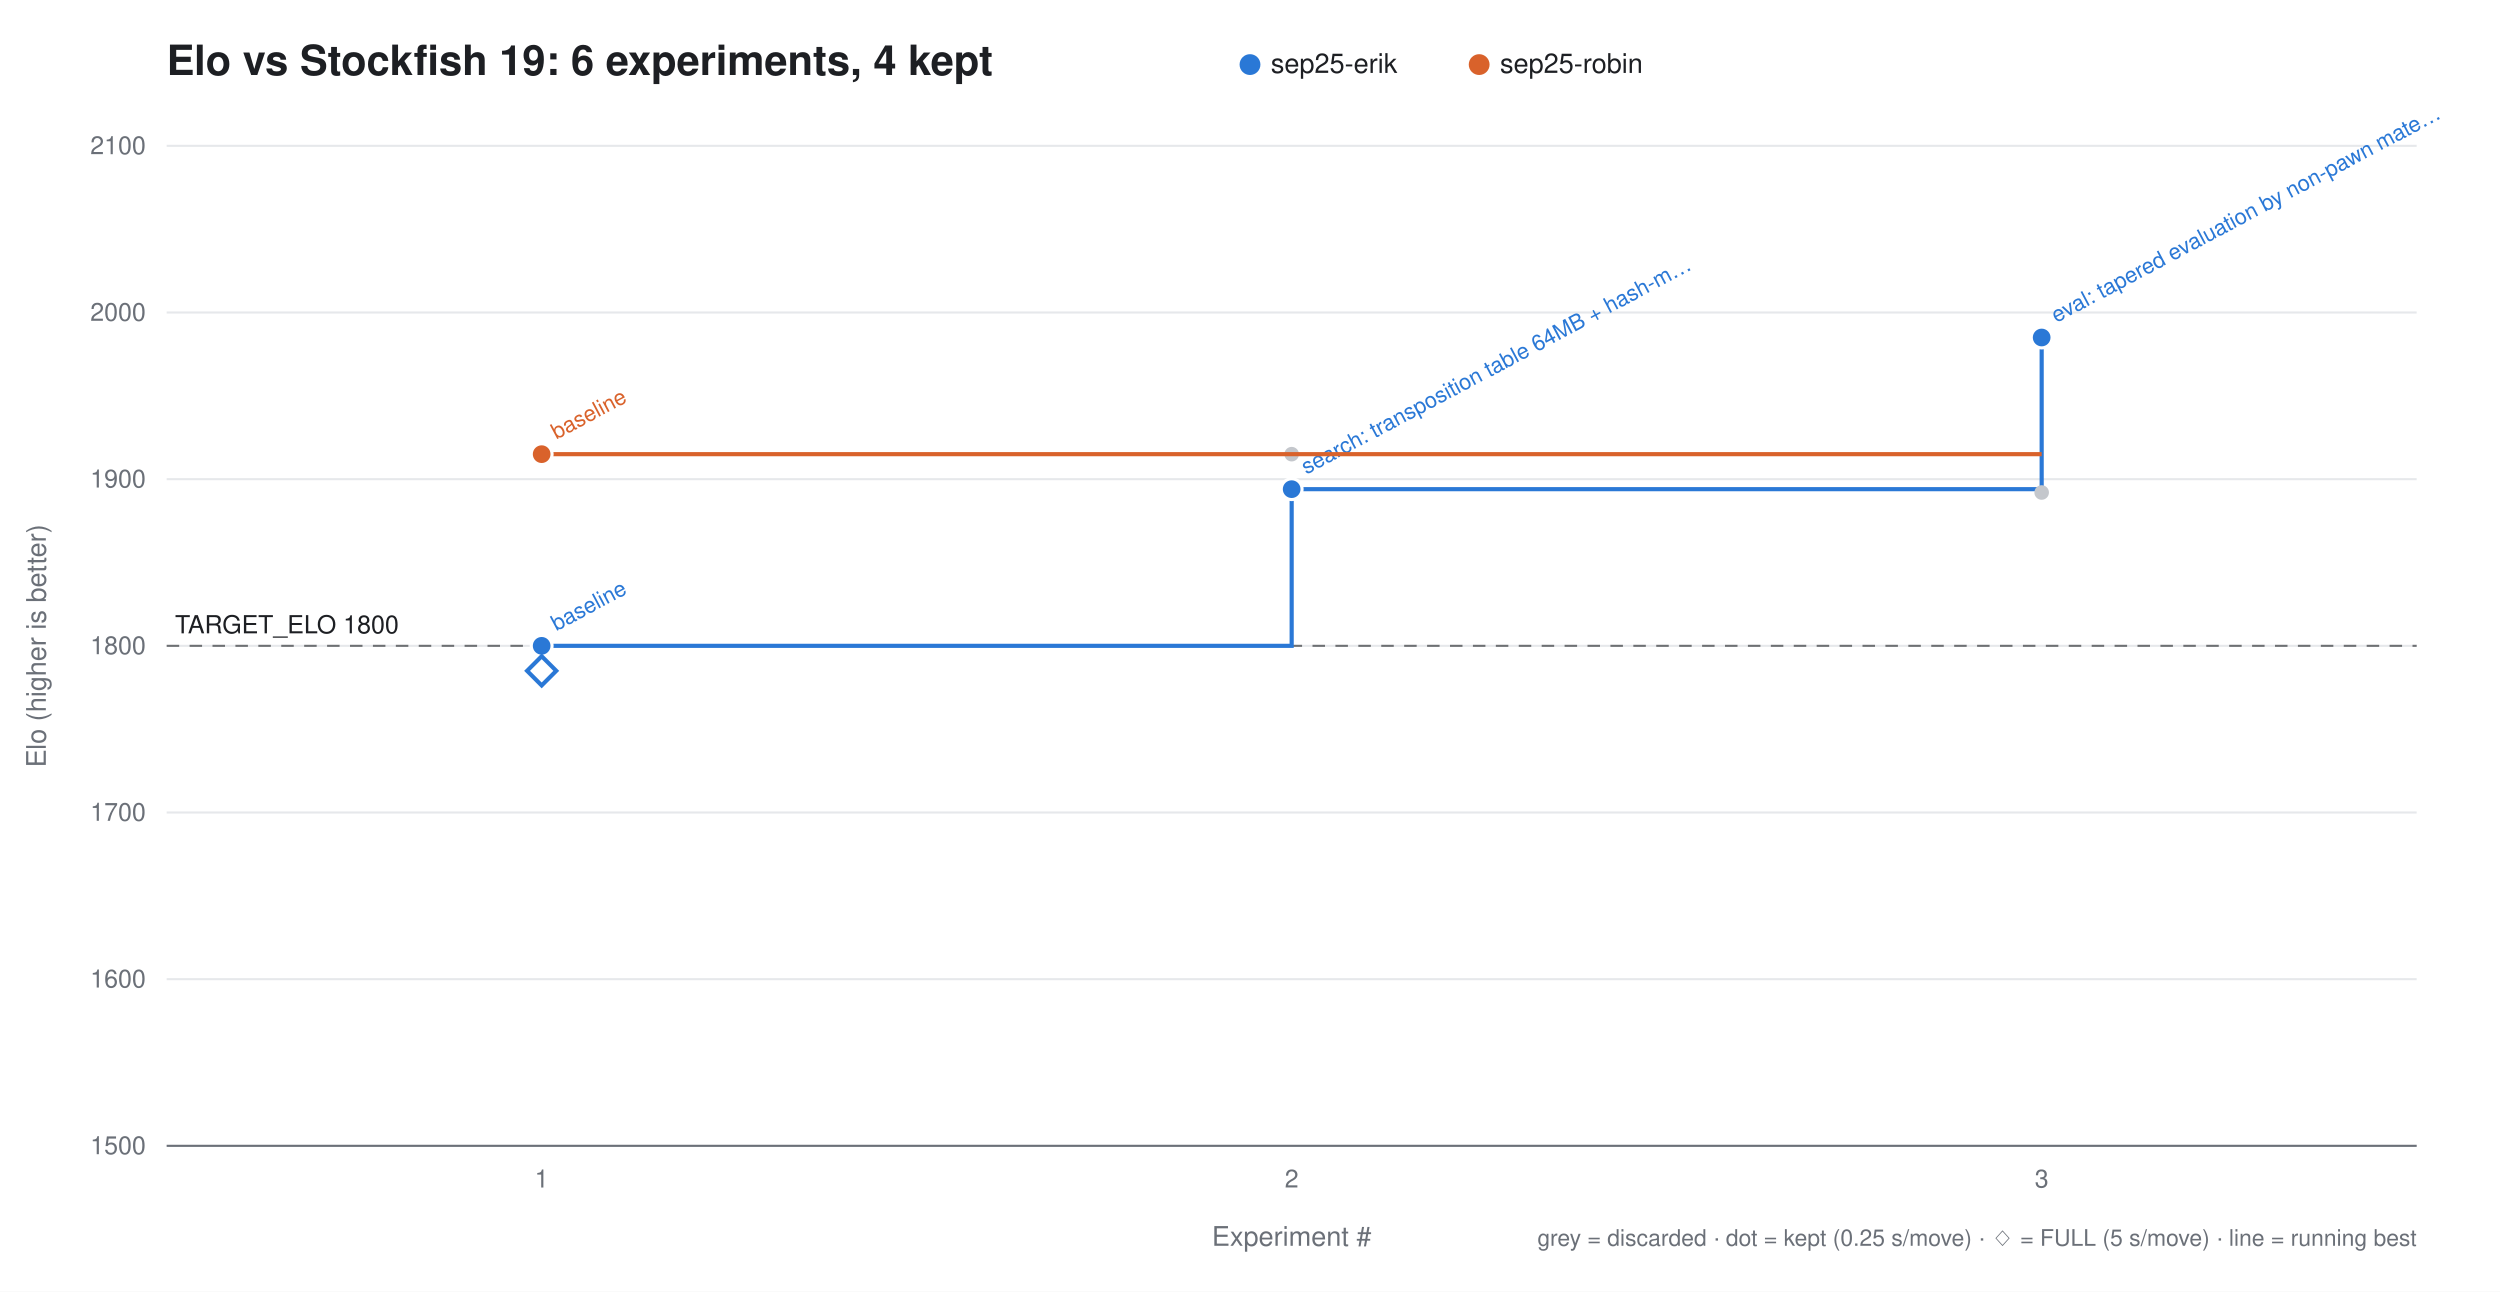
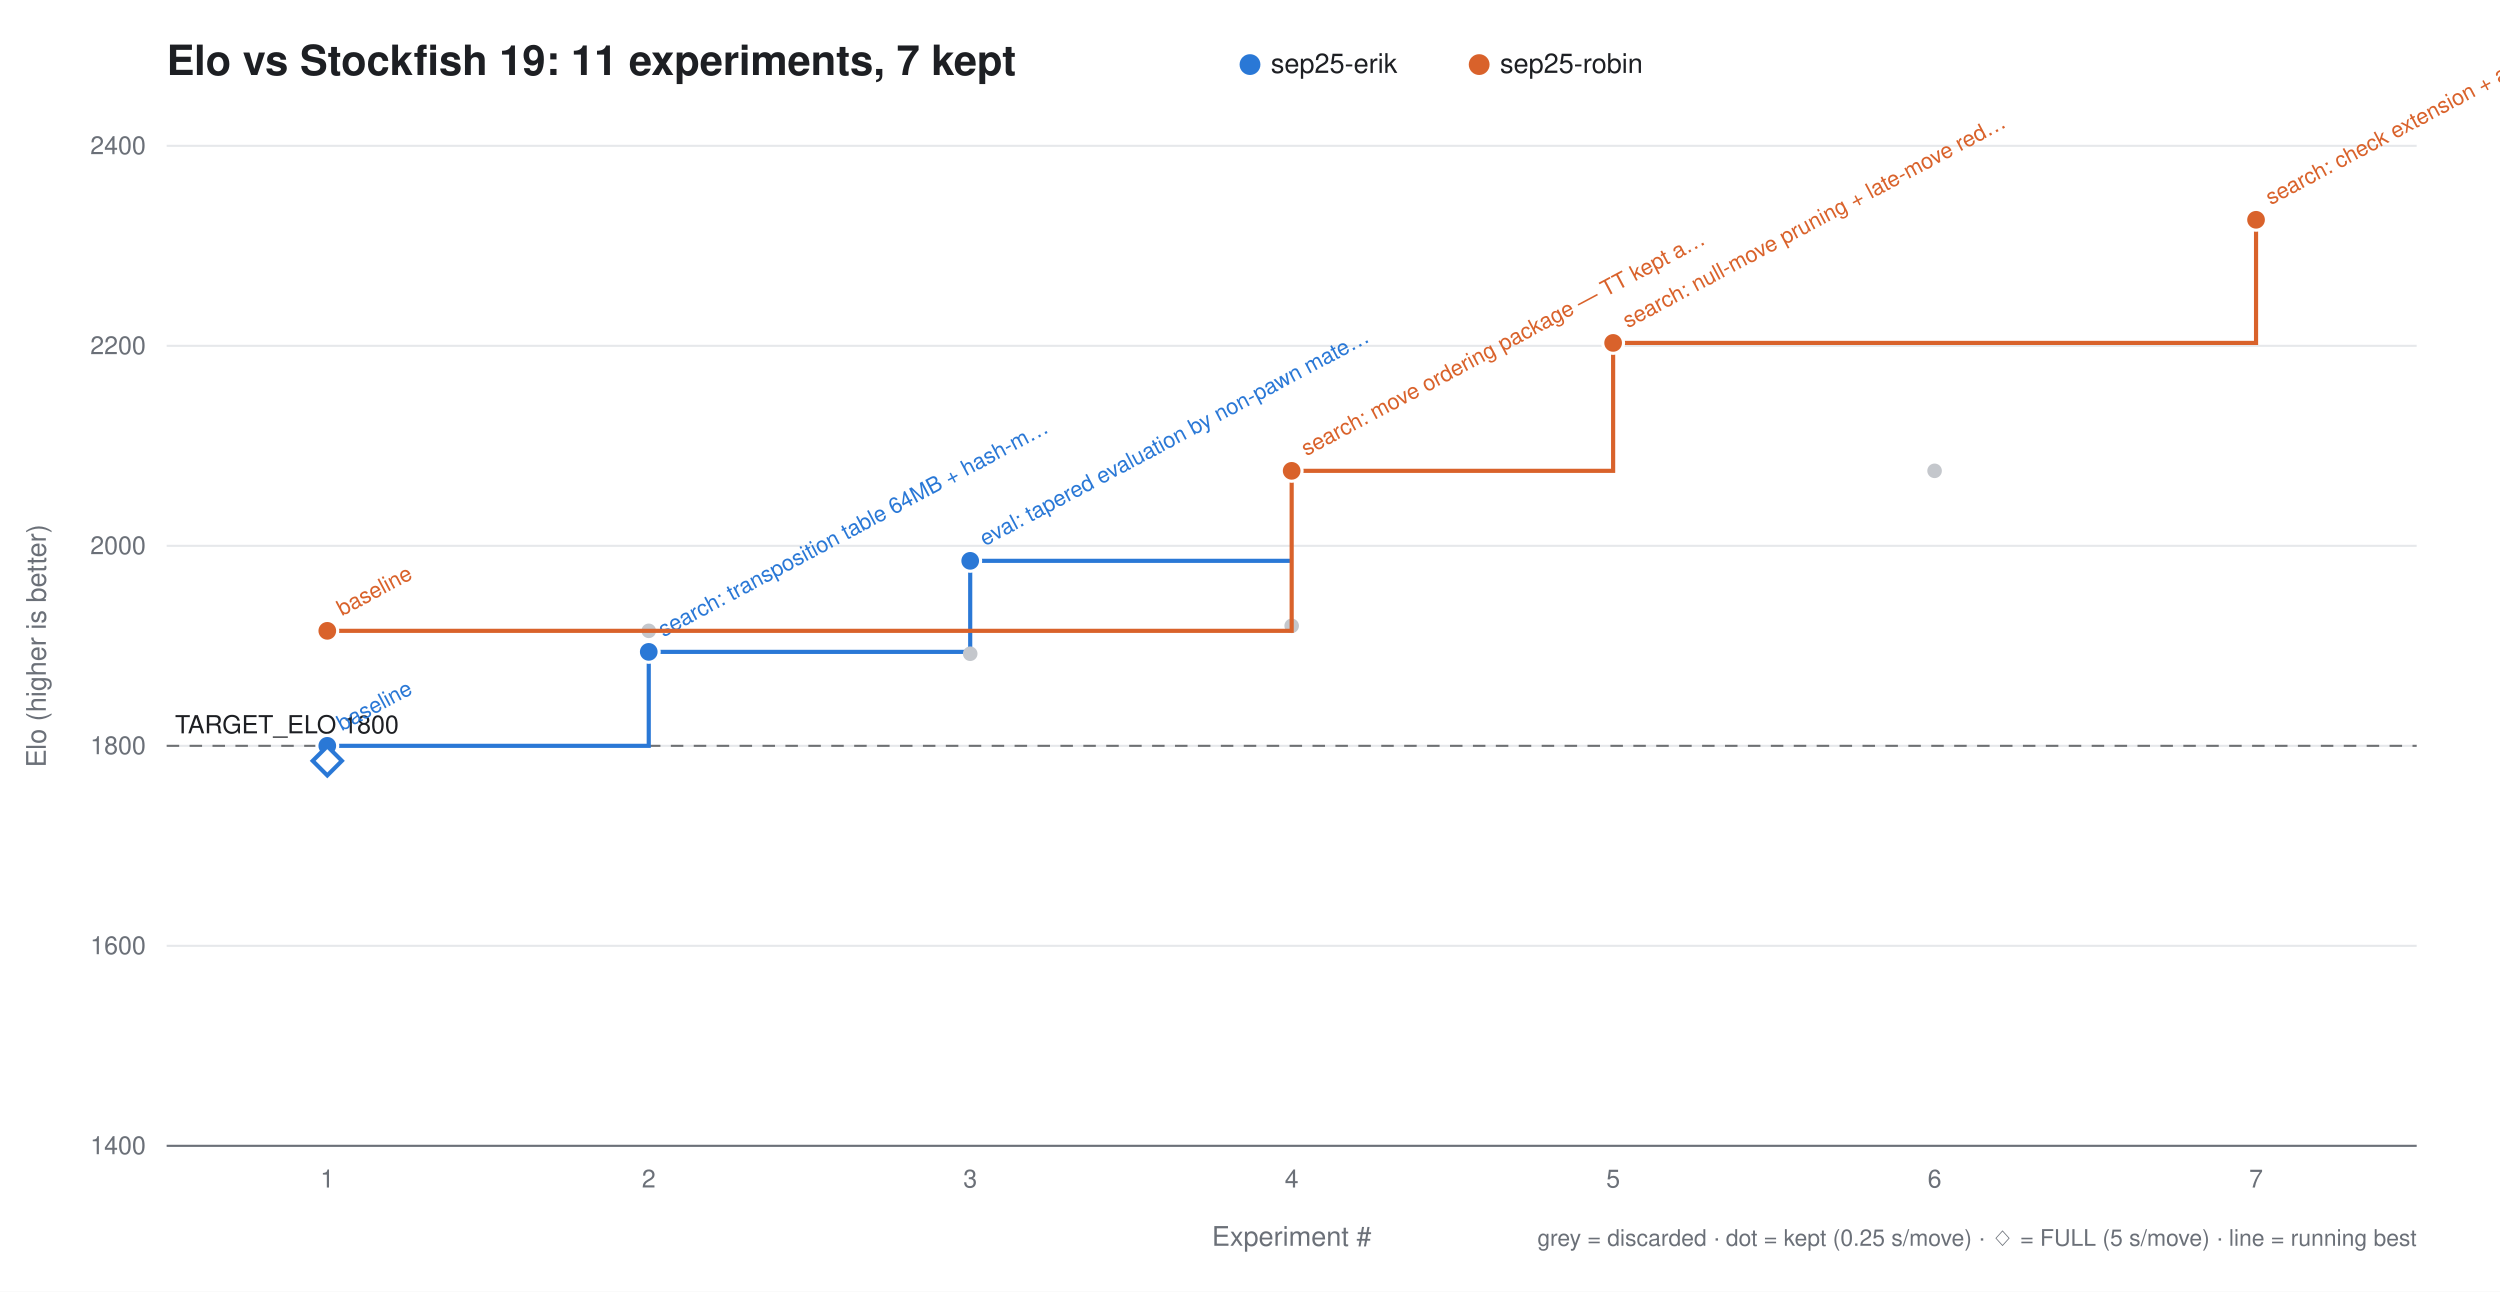
<svg xmlns="http://www.w3.org/2000/svg" width="1200" height="620" viewBox="0 0 1200 620" font-family="-apple-system,Segoe UI,Helvetica,Arial,sans-serif">
  <rect width="1200" height="620" fill="#ffffff" />
-   <text x="80" y="36" font-size="20" font-weight="600" fill="#1d1f23">Elo vs Stockfish 19: 6 experiments, 4 kept</text>
+   <text x="80" y="36" font-size="20" font-weight="600" fill="#1d1f23">Elo vs Stockfish 19: 11 experiments, 7 kept</text>
  <line x1="80" x2="1160" y1="550.0" y2="550.0" stroke="#e6e8eb" />
-   <text x="70" y="554.0" font-size="12" text-anchor="end" fill="#6b7078">1500</text>
-   <line x1="80" x2="1160" y1="470.0" y2="470.0" stroke="#e6e8eb" />
-   <text x="70" y="474.0" font-size="12" text-anchor="end" fill="#6b7078">1600</text>
-   <line x1="80" x2="1160" y1="390.0" y2="390.0" stroke="#e6e8eb" />
-   <text x="70" y="394.0" font-size="12" text-anchor="end" fill="#6b7078">1700</text>
-   <line x1="80" x2="1160" y1="310.0" y2="310.0" stroke="#e6e8eb" />
-   <text x="70" y="314.0" font-size="12" text-anchor="end" fill="#6b7078">1800</text>
-   <line x1="80" x2="1160" y1="230.0" y2="230.0" stroke="#e6e8eb" />
-   <text x="70" y="234.0" font-size="12" text-anchor="end" fill="#6b7078">1900</text>
-   <line x1="80" x2="1160" y1="150.0" y2="150.0" stroke="#e6e8eb" />
-   <text x="70" y="154.0" font-size="12" text-anchor="end" fill="#6b7078">2000</text>
+   <text x="70" y="554.0" font-size="12" text-anchor="end" fill="#6b7078">1400</text>
+   <line x1="80" x2="1160" y1="454.0" y2="454.0" stroke="#e6e8eb" />
+   <text x="70" y="458.0" font-size="12" text-anchor="end" fill="#6b7078">1600</text>
+   <line x1="80" x2="1160" y1="358.0" y2="358.0" stroke="#e6e8eb" />
+   <text x="70" y="362.0" font-size="12" text-anchor="end" fill="#6b7078">1800</text>
+   <line x1="80" x2="1160" y1="262.0" y2="262.0" stroke="#e6e8eb" />
+   <text x="70" y="266.0" font-size="12" text-anchor="end" fill="#6b7078">2000</text>
+   <line x1="80" x2="1160" y1="166.0" y2="166.0" stroke="#e6e8eb" />
+   <text x="70" y="170.0" font-size="12" text-anchor="end" fill="#6b7078">2200</text>
  <line x1="80" x2="1160" y1="70.0" y2="70.0" stroke="#e6e8eb" />
-   <text x="70" y="74.0" font-size="12" text-anchor="end" fill="#6b7078">2100</text>
-   <text x="260.0" y="570" font-size="12" text-anchor="middle" fill="#6b7078">1</text>
-   <text x="620.0" y="570" font-size="12" text-anchor="middle" fill="#6b7078">2</text>
-   <text x="980.0" y="570" font-size="12" text-anchor="middle" fill="#6b7078">3</text>
+   <text x="70" y="74.0" font-size="12" text-anchor="end" fill="#6b7078">2400</text>
+   <text x="157.1" y="570" font-size="12" text-anchor="middle" fill="#6b7078">1</text>
+   <text x="311.4" y="570" font-size="12" text-anchor="middle" fill="#6b7078">2</text>
+   <text x="465.7" y="570" font-size="12" text-anchor="middle" fill="#6b7078">3</text>
+   <text x="620.0" y="570" font-size="12" text-anchor="middle" fill="#6b7078">4</text>
+   <text x="774.3" y="570" font-size="12" text-anchor="middle" fill="#6b7078">5</text>
+   <text x="928.6" y="570" font-size="12" text-anchor="middle" fill="#6b7078">6</text>
+   <text x="1082.9" y="570" font-size="12" text-anchor="middle" fill="#6b7078">7</text>
  <line x1="80" x2="1160" y1="550" y2="550" stroke="#6b7078" />
  <text x="620.0" y="598" font-size="13" text-anchor="middle" fill="#6b7078">Experiment #</text>
  <text x="22" y="310.0" font-size="13" text-anchor="middle" fill="#6b7078" transform="rotate(-90 22 310.0)">Elo (higher is better)</text>
-   <line x1="80" x2="1160" y1="310.0" y2="310.0" stroke="#1d1f23" stroke-dasharray="6 5" opacity="0.6" />
-   <text x="84" y="304.0" font-size="12" fill="#1d1f23">TARGET_ELO 1800</text>
+   <line x1="80" x2="1160" y1="358.0" y2="358.0" stroke="#1d1f23" stroke-dasharray="6 5" opacity="0.6" />
+   <text x="84" y="352.0" font-size="12" fill="#1d1f23">TARGET_ELO 1800</text>
  <circle cx="600" cy="31" r="5" fill="#2a78d6" />
  <text x="610" y="35" font-size="13" fill="#1d1f23">sep25-erik</text>
-   <path d="M260.0,310.0 L620.0,310.0 L620.0,234.8 L980.0,234.8 L980.0,162.0 L980.0,162.0" fill="none" stroke="#2a78d6" stroke-width="2" />
-   <circle cx="260.0" cy="310.0" r="5" fill="#2a78d6" stroke="#ffffff" stroke-width="1.5" />
-   <text x="267.0" y="303.0" font-size="10.5" fill="#2a78d6" transform="rotate(-28 267.0 303.0)">baseline</text>
-   <circle cx="620.0" cy="234.8" r="5" fill="#2a78d6" stroke="#ffffff" stroke-width="1.5" />
-   <text x="627.0" y="227.8" font-size="10.5" fill="#2a78d6" transform="rotate(-28 627.0 227.8)">search: transposition table 64MB + hash-m…</text>
-   <circle cx="980.0" cy="162.0" r="5" fill="#2a78d6" stroke="#ffffff" stroke-width="1.5" />
-   <text x="987.0" y="155.0" font-size="10.5" fill="#2a78d6" transform="rotate(-28 987.0 155.0)">eval: tapered evaluation by non-pawn mate…</text>
-   <path d="M260.0,315.0 L267.0,322.0 L260.0,329.0 L253.0,322.0 Z" fill="#ffffff" stroke="#2a78d6" stroke-width="2" />
+   <circle cx="620.0" cy="300.4" r="3.5" fill="#c4c7cc" />
+   <path d="M157.1,358.0 L311.4,358.0 L311.4,312.9 L465.7,312.9 L465.7,269.2 L620.0,269.2" fill="none" stroke="#2a78d6" stroke-width="2" />
+   <circle cx="157.1" cy="358.0" r="5" fill="#2a78d6" stroke="#ffffff" stroke-width="1.5" />
+   <text x="164.1" y="351.0" font-size="10.5" fill="#2a78d6" transform="rotate(-28 164.1 351.0)">baseline</text>
+   <circle cx="311.4" cy="312.9" r="5" fill="#2a78d6" stroke="#ffffff" stroke-width="1.5" />
+   <text x="318.4" y="305.9" font-size="10.5" fill="#2a78d6" transform="rotate(-28 318.4 305.9)">search: transposition table 64MB + hash-m…</text>
+   <circle cx="465.7" cy="269.2" r="5" fill="#2a78d6" stroke="#ffffff" stroke-width="1.5" />
+   <text x="472.7" y="262.2" font-size="10.5" fill="#2a78d6" transform="rotate(-28 472.7 262.2)">eval: tapered evaluation by non-pawn mate…</text>
+   <path d="M157.1,358.2 L164.1,365.2 L157.1,372.2 L150.1,365.2 Z" fill="#ffffff" stroke="#2a78d6" stroke-width="2" />
  <circle cx="710" cy="31" r="5" fill="#d9622b" />
  <text x="720" y="35" font-size="13" fill="#1d1f23">sep25-robin</text>
-   <circle cx="620.0" cy="218.0" r="3.5" fill="#c4c7cc" />
-   <circle cx="980.0" cy="236.4" r="3.5" fill="#c4c7cc" />
-   <path d="M260.0,218.0 L980.0,218.0" fill="none" stroke="#d9622b" stroke-width="2" />
-   <circle cx="260.0" cy="218.0" r="5" fill="#d9622b" stroke="#ffffff" stroke-width="1.5" />
-   <text x="267.0" y="211.0" font-size="10.5" fill="#d9622b" transform="rotate(-28 267.0 211.0)">baseline</text>
+   <circle cx="311.4" cy="302.8" r="3.5" fill="#c4c7cc" />
+   <circle cx="465.7" cy="313.8" r="3.5" fill="#c4c7cc" />
+   <circle cx="928.6" cy="226.0" r="3.5" fill="#c4c7cc" />
+   <path d="M157.1,302.8 L620.0,302.8 L620.0,226.0 L774.3,226.0 L774.3,164.6 L1082.9,164.6 L1082.9,105.5 L1082.9,105.5" fill="none" stroke="#d9622b" stroke-width="2" />
+   <circle cx="157.1" cy="302.8" r="5" fill="#d9622b" stroke="#ffffff" stroke-width="1.5" />
+   <text x="164.1" y="295.8" font-size="10.5" fill="#d9622b" transform="rotate(-28 164.1 295.8)">baseline</text>
+   <circle cx="620.0" cy="226.0" r="5" fill="#d9622b" stroke="#ffffff" stroke-width="1.5" />
+   <text x="627.0" y="219.0" font-size="10.5" fill="#d9622b" transform="rotate(-28 627.0 219.0)">search: move ordering package — TT kept a…</text>
+   <circle cx="774.3" cy="164.6" r="5" fill="#d9622b" stroke="#ffffff" stroke-width="1.5" />
+   <text x="781.3" y="157.6" font-size="10.5" fill="#d9622b" transform="rotate(-28 781.3 157.6)">search: null-move pruning + late-move red…</text>
+   <circle cx="1082.9" cy="105.5" r="5" fill="#d9622b" stroke="#ffffff" stroke-width="1.5" />
+   <text x="1089.9" y="98.5" font-size="10.5" fill="#d9622b" transform="rotate(-28 1089.9 98.5)">search: check extension + all evasions in…</text>
  <text x="1160" y="598" font-size="11" text-anchor="end" fill="#6b7078">grey = discarded · dot = kept (0.25 s/move) · ◇ = FULL (5 s/move) · line = running best</text>
</svg>
